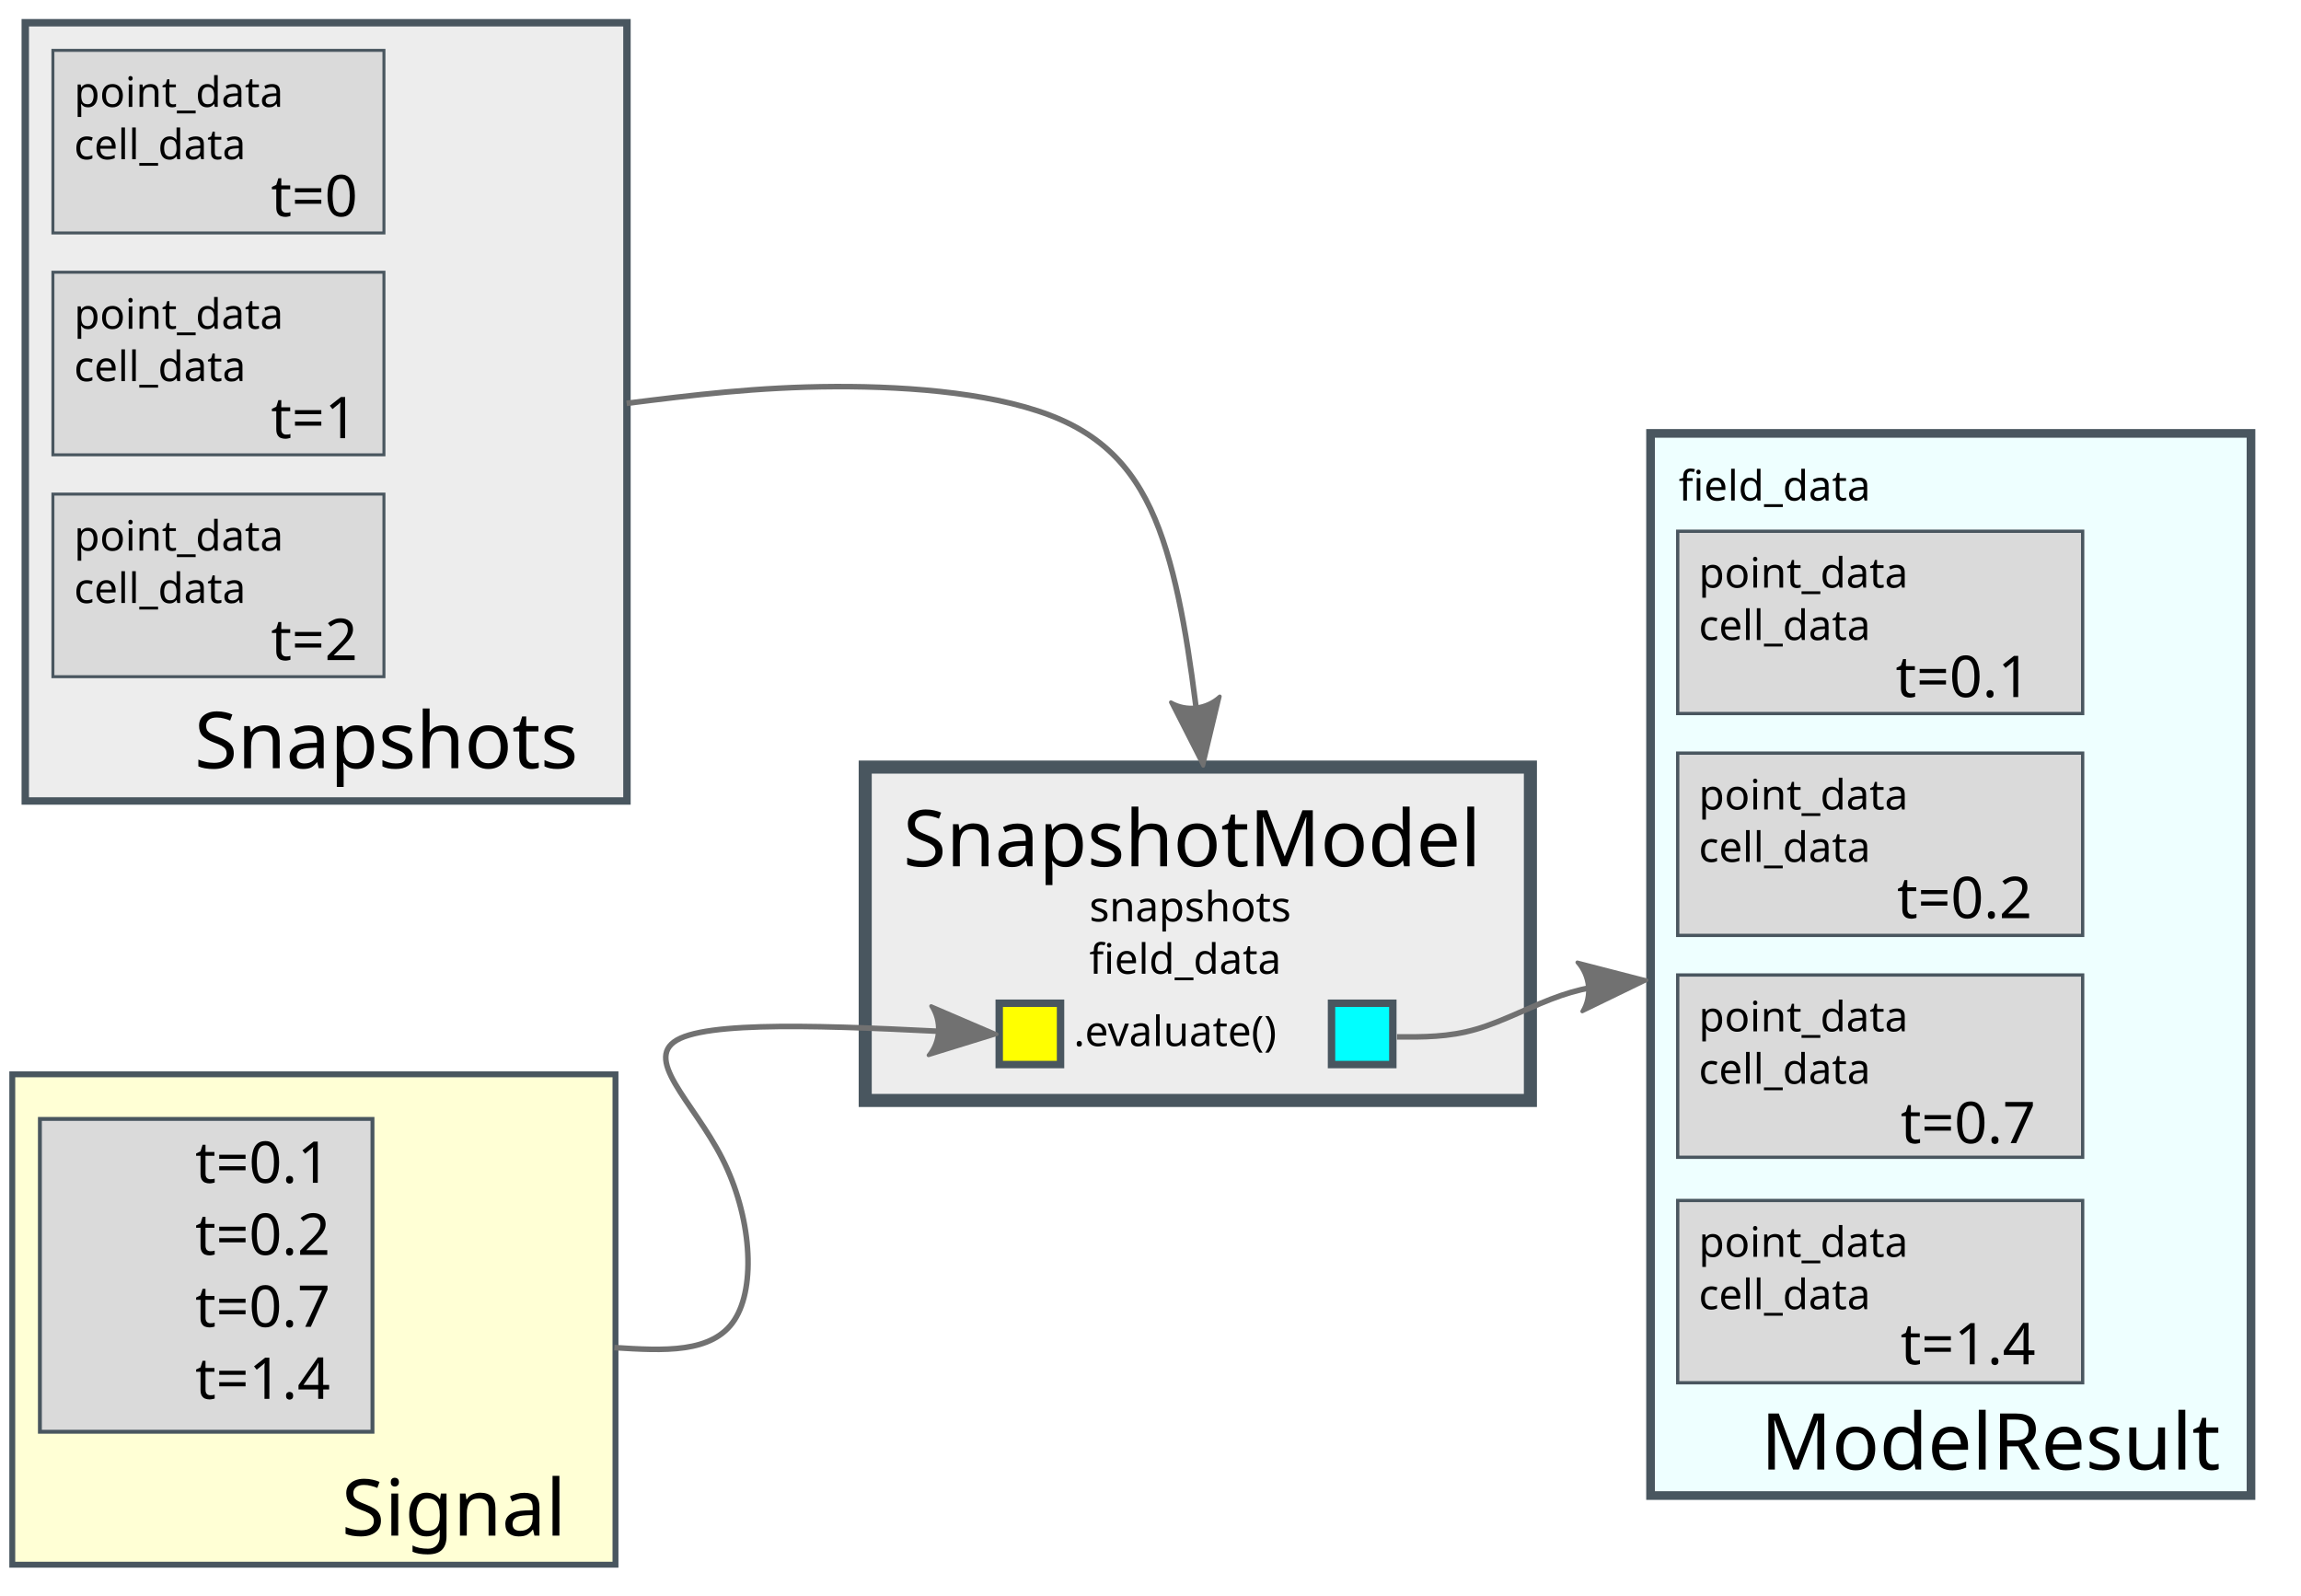
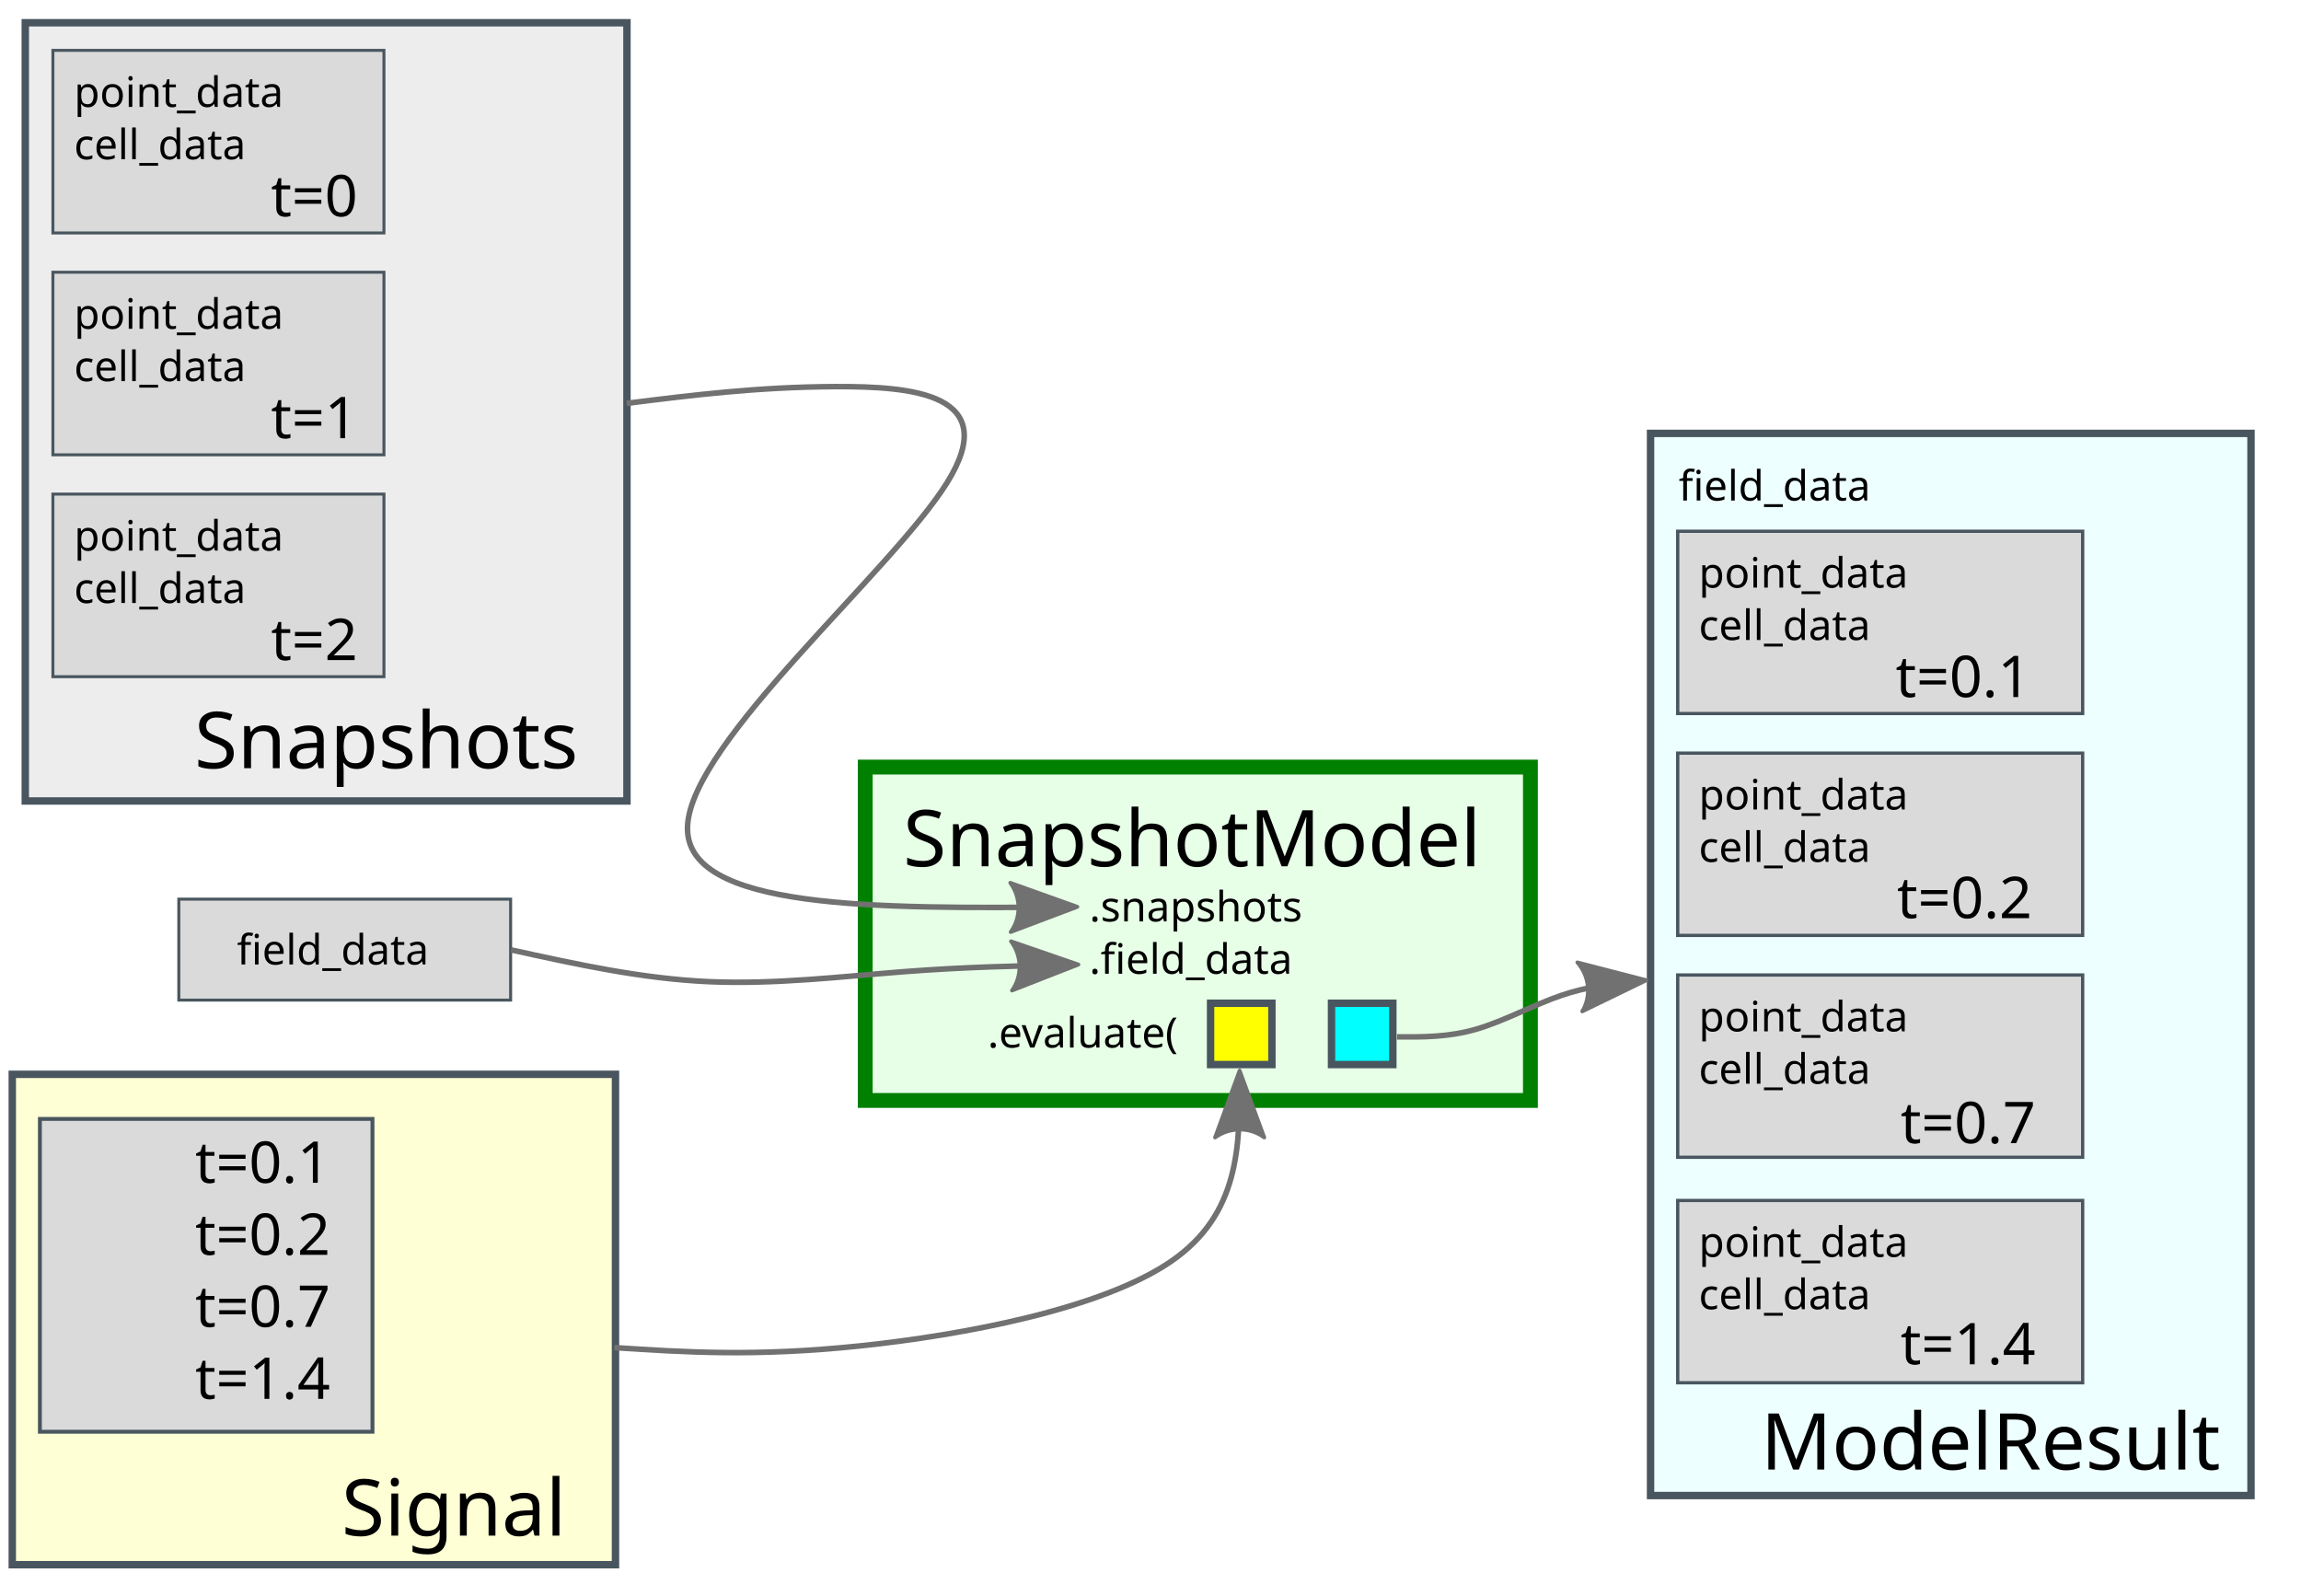
<svg xmlns="http://www.w3.org/2000/svg" width="310mm" height="215mm" viewBox="0 0 310 215" version="1.1" id="svg5">
  <defs id="defs2">
    <marker style="overflow:visible" id="Arrow2Lend" refX="0" refY="0" orient="auto">
      <path transform="matrix(-1.1,0,0,-1.1,-1.1,0)" d="M 8.719,4.034 -2.207,0.016 8.719,-4.002 c -1.745,2.372 -1.735,5.617 -6e-7,8.035 z" style="fill:context-stroke;fill-rule:evenodd;stroke:context-stroke;stroke-width:0.625;stroke-linejoin:round" id="path35676" />
    </marker>
    <marker style="overflow:visible" id="Arrow1Lend" refX="0" refY="0" orient="auto">
      <path transform="matrix(-0.8,0,0,-0.8,-10,0)" style="fill:context-stroke;fill-rule:evenodd;stroke:context-stroke;stroke-width:1pt" d="M 0,0 5,-5 -12.5,0 5,5 Z" id="path35658" />
    </marker>
  </defs>
  <g id="layer1">
-     <rect style="fill:#ffffd5;fill-opacity:1;stroke:#49565f;stroke-width:0.795;stroke-miterlimit:4;stroke-dasharray:none" id="rect846-5-0" width="81.266" height="66.064" x="1.654" y="144.735" />
+     <rect style="fill:#ffffd5;fill-opacity:1;stroke:#49565f;stroke-width:1;stroke-miterlimit:4;stroke-dasharray:none" id="rect846-5-0" width="81.266" height="66.064" x="1.654" y="144.735" />
    <rect style="fill:#dadada;fill-opacity:1;stroke:#49565f;stroke-width:0.526;stroke-miterlimit:4;stroke-dasharray:none" id="rect846-0-8-1" width="44.806" height="42.143" x="5.375" y="150.744" />
    <rect style="fill:#ededed;fill-opacity:1;stroke:#49565f;stroke-width:1;stroke-miterlimit:4;stroke-dasharray:none" id="rect846-5" width="81.061" height="104.847" x="3.405" y="3.063" />
    <rect style="fill:#dadada;fill-opacity:1;stroke:#49565f;stroke-width:0.401;stroke-miterlimit:4;stroke-dasharray:none" id="rect846" width="44.599" height="24.599" x="7.127" y="6.784" />
    <text xml:space="preserve" style="font-style:normal;font-weight:normal;font-size:10.583px;line-height:1.25;font-family:sans-serif;fill:#000000;fill-opacity:1;stroke:none;stroke-width:0.265" x="26.178" y="103.493" id="text1642">
      <tspan id="tspan1640" style="stroke-width:0.265" x="26.178" y="103.493">Snapshots</tspan>
    </text>
    <text xml:space="preserve" style="font-style:normal;font-weight:normal;font-size:7.761px;line-height:1.25;font-family:sans-serif;fill:#000000;fill-opacity:1;stroke:none;stroke-width:0.265" x="36.504" y="29.14" id="text3280">
      <tspan id="tspan3278" style="font-size:7.761px;stroke-width:0.265" x="36.504" y="29.14">t=0</tspan>
    </text>
    <text xml:space="preserve" style="font-style:normal;font-weight:normal;font-size:5.644px;line-height:1.25;font-family:sans-serif;fill:#000000;fill-opacity:1;stroke:none;stroke-width:0.265" x="9.977" y="14.396" id="text3280-9">
      <tspan id="tspan3278-6" style="font-size:5.644px;stroke-width:0.265" x="9.977" y="14.396">point_data</tspan>
      <tspan style="font-size:5.644px;stroke-width:0.265" x="9.977" y="21.452" id="tspan6423">cell_data</tspan>
      <tspan style="font-size:5.644px;stroke-width:0.265" x="9.977" y="28.507" id="tspan7049" />
    </text>
    <rect style="fill:#dadada;fill-opacity:1;stroke:#49565f;stroke-width:0.401;stroke-miterlimit:4;stroke-dasharray:none" id="rect846-0" width="44.599" height="24.599" x="7.127" y="36.675" />
    <text xml:space="preserve" style="font-style:normal;font-weight:normal;font-size:7.761px;line-height:1.25;font-family:sans-serif;white-space:pre;inline-size:15.221;fill:#000000;fill-opacity:1;stroke:none;stroke-width:0.265" x="106.629" y="58.799" id="text3280-7" transform="translate(-70.12461,0.2320209)">
-       <tspan x="106.629" y="58.799" id="tspan81199">t=1</tspan>
+       <tspan x="106.629" y="58.799" id="tspan12889">t=1</tspan>
    </text>
    <text xml:space="preserve" style="font-style:normal;font-weight:normal;font-size:5.644px;line-height:1.25;font-family:sans-serif;fill:#000000;fill-opacity:1;stroke:none;stroke-width:0.265" x="9.977" y="44.287" id="text3280-9-1">
      <tspan id="tspan3278-6-7" style="font-size:5.644px;stroke-width:0.265" x="9.977" y="44.287">point_data</tspan>
      <tspan style="font-size:5.644px;stroke-width:0.265" x="9.977" y="51.343" id="tspan6423-2">cell_data</tspan>
      <tspan style="font-size:5.644px;stroke-width:0.265" x="9.977" y="58.398" id="tspan7049-0" />
    </text>
    <rect style="fill:#dadada;fill-opacity:1;stroke:#49565f;stroke-width:0.401;stroke-miterlimit:4;stroke-dasharray:none" id="rect846-0-8" width="44.599" height="24.599" x="7.127" y="66.566" />
+     <rect style="fill:#dadada;fill-opacity:1;stroke:#49565f;stroke-width:0.401;stroke-miterlimit:4;stroke-dasharray:none" id="rect846-0-8-7" width="44.702" height="13.602" x="24.091" y="121.133" />
    <text xml:space="preserve" style="font-style:normal;font-weight:normal;font-size:7.761px;line-height:1.25;font-family:sans-serif;white-space:pre;inline-size:15.221;fill:#000000;fill-opacity:1;stroke:none;stroke-width:0.265" x="106.629" y="58.799" id="text3280-7-6" transform="translate(-70.12462,30.12279)">
-       <tspan x="106.629" y="58.799" id="tspan81201">t=2</tspan>
+       <tspan x="106.629" y="58.799" id="tspan12891">t=2</tspan>
    </text>
    <text xml:space="preserve" style="font-style:normal;font-weight:normal;font-size:5.644px;line-height:1.25;font-family:sans-serif;fill:#000000;fill-opacity:1;stroke:none;stroke-width:0.265" x="9.977" y="74.178" id="text3280-9-1-4">
      <tspan id="tspan3278-6-7-7" style="font-size:5.644px;stroke-width:0.265" x="9.977" y="74.178">point_data</tspan>
      <tspan style="font-size:5.644px;stroke-width:0.265" x="9.977" y="81.233" id="tspan6423-2-0">cell_data</tspan>
      <tspan style="font-size:5.644px;stroke-width:0.265" x="9.977" y="88.289" id="tspan7049-0-4" />
    </text>
-     <rect style="fill:#eeffff;fill-opacity:1;stroke:#49565f;stroke-width:1.167;stroke-miterlimit:4;stroke-dasharray:none" id="rect846-5-2" width="80.894" height="143.095" x="222.369" y="58.387" />
+     <text xml:space="preserve" style="font-style:normal;font-weight:normal;font-size:5.644px;line-height:1.25;font-family:sans-serif;fill:#000000;fill-opacity:1;stroke:none;stroke-width:0.265" x="31.927" y="129.934" id="text3280-9-1-4-2">
+       <tspan style="font-size:5.644px;stroke-width:0.265" x="31.927" y="129.934" id="tspan6423-2-0-9">field_data</tspan>
+       <tspan style="font-size:5.644px;stroke-width:0.265" x="31.927" y="136.99" id="tspan7049-0-4-9" />
+     </text>
+     <rect style="fill:#eeffff;fill-opacity:1;stroke:#49565f;stroke-width:1;stroke-miterlimit:4;stroke-dasharray:none" id="rect846-5-2" width="80.894" height="143.095" x="222.369" y="58.387" />
    <rect style="fill:#dadada;fill-opacity:1;stroke:#49565f;stroke-width:0.443;stroke-miterlimit:4;stroke-dasharray:none" id="rect846-8" width="54.557" height="24.557" x="226.028" y="71.572" />
    <text xml:space="preserve" style="font-style:normal;font-weight:normal;font-size:10.583px;line-height:1.25;font-family:sans-serif;fill:#000000;fill-opacity:1;stroke:none;stroke-width:0.265" x="237.211" y="197.979" id="text1642-3">
      <tspan id="tspan1640-6" style="stroke-width:0.265" x="237.211" y="197.979">ModelResult</tspan>
    </text>
    <text xml:space="preserve" style="font-style:normal;font-weight:normal;font-size:7.761px;line-height:1.25;font-family:sans-serif;fill:#000000;fill-opacity:1;stroke:none;stroke-width:0.265" x="255.385" y="93.906" id="text3280-77">
      <tspan id="tspan3278-9" style="font-size:7.761px;stroke-width:0.265" x="255.385" y="93.906">t=0.1</tspan>
    </text>
    <text xml:space="preserve" style="font-style:normal;font-weight:normal;font-size:5.644px;line-height:1.25;font-family:sans-serif;fill:#000000;fill-opacity:1;stroke:none;stroke-width:0.265" x="228.858" y="79.162" id="text3280-9-3">
      <tspan id="tspan3278-6-5" style="font-size:5.644px;stroke-width:0.265" x="228.858" y="79.162">point_data</tspan>
      <tspan style="font-size:5.644px;stroke-width:0.265" x="228.858" y="86.218" id="tspan6423-9">cell_data</tspan>
      <tspan style="font-size:5.644px;stroke-width:0.265" x="228.858" y="93.274" id="tspan7049-7" />
    </text>
    <text xml:space="preserve" style="font-style:normal;font-weight:normal;font-size:5.644px;line-height:1.25;font-family:sans-serif;fill:#000000;fill-opacity:1;stroke:none;stroke-width:0.265" x="226.165" y="67.428" id="text3280-9-3-4">
      <tspan style="font-size:5.644px;stroke-width:0.265" x="226.165" y="67.428" id="tspan6423-9-0">field_data</tspan>
      <tspan style="font-size:5.644px;stroke-width:0.265" x="226.165" y="74.483" id="tspan7049-7-5" />
    </text>
    <rect style="fill:#dadada;fill-opacity:1;stroke:#49565f;stroke-width:0.443;stroke-miterlimit:4;stroke-dasharray:none" id="rect846-0-6" width="54.557" height="24.557" x="226.028" y="101.462" />
    <text xml:space="preserve" style="font-style:normal;font-weight:normal;font-size:5.644px;line-height:1.25;font-family:sans-serif;fill:#000000;fill-opacity:1;stroke:none;stroke-width:0.265" x="228.858" y="109.053" id="text3280-9-1-7">
      <tspan id="tspan3278-6-7-6" style="font-size:5.644px;stroke-width:0.265" x="228.858" y="109.053">point_data</tspan>
      <tspan style="font-size:5.644px;stroke-width:0.265" x="228.858" y="116.109" id="tspan6423-2-7">cell_data</tspan>
      <tspan style="font-size:5.644px;stroke-width:0.265" x="228.858" y="123.164" id="tspan7049-0-5" />
    </text>
    <rect style="fill:#dadada;fill-opacity:1;stroke:#49565f;stroke-width:0.443;stroke-miterlimit:4;stroke-dasharray:none" id="rect846-0-8-4" width="54.557" height="24.557" x="226.028" y="131.353" />
    <text xml:space="preserve" style="font-style:normal;font-weight:normal;font-size:5.644px;line-height:1.25;font-family:sans-serif;fill:#000000;fill-opacity:1;stroke:none;stroke-width:0.265" x="228.858" y="138.944" id="text3280-9-1-4-9">
      <tspan id="tspan3278-6-7-7-5" style="font-size:5.644px;stroke-width:0.265" x="228.858" y="138.944">point_data</tspan>
      <tspan style="font-size:5.644px;stroke-width:0.265" x="228.858" y="145.999" id="tspan6423-2-0-5">cell_data</tspan>
      <tspan style="font-size:5.644px;stroke-width:0.265" x="228.858" y="153.055" id="tspan7049-0-4-5" />
    </text>
    <rect style="fill:#dadada;fill-opacity:1;stroke:#49565f;stroke-width:0.443;stroke-miterlimit:4;stroke-dasharray:none" id="rect846-0-8-4-9" width="54.557" height="24.557" x="226.028" y="161.731" />
    <text xml:space="preserve" style="font-style:normal;font-weight:normal;font-size:5.644px;line-height:1.25;font-family:sans-serif;fill:#000000;fill-opacity:1;stroke:none;stroke-width:0.265" x="228.858" y="169.322" id="text3280-9-1-4-9-4">
      <tspan id="tspan3278-6-7-7-5-5" style="font-size:5.644px;stroke-width:0.265" x="228.858" y="169.322">point_data</tspan>
      <tspan style="font-size:5.644px;stroke-width:0.265" x="228.858" y="176.377" id="tspan6423-2-0-5-9">cell_data</tspan>
      <tspan style="font-size:5.644px;stroke-width:0.265" x="228.858" y="183.433" id="tspan7049-0-4-5-3" />
    </text>
    <text xml:space="preserve" style="font-style:normal;font-weight:normal;font-size:10.583px;line-height:1.25;font-family:sans-serif;fill:#000000;fill-opacity:1;stroke:none;stroke-width:0.265" x="46.009" y="206.879" id="text1642-7">
      <tspan id="tspan1640-8" style="stroke-width:0.265" x="46.009" y="206.879">Signal</tspan>
    </text>
    <text xml:space="preserve" style="font-style:normal;font-weight:normal;font-size:7.761px;line-height:1.25;font-family:sans-serif;fill:#000000;fill-opacity:1;stroke:none;stroke-width:0.265" x="26.298" y="159.349" id="text3280-5">
      <tspan id="tspan3278-0" style="font-size:7.761px;stroke-width:0.265" x="26.298" y="159.349">t=0.1</tspan>
      <tspan style="font-size:7.761px;stroke-width:0.265" x="26.298" y="169.05" id="tspan29290">t=0.2</tspan>
      <tspan style="font-size:7.761px;stroke-width:0.265" x="26.298" y="178.751" id="tspan29292">t=0.7</tspan>
      <tspan style="font-size:7.761px;stroke-width:0.265" x="26.298" y="188.453" id="tspan30718">t=1.4</tspan>
    </text>
-     <rect style="fill:#ededed;fill-opacity:1;stroke:#49565f;stroke-width:1.761;stroke-miterlimit:4;stroke-dasharray:none" id="rect21077" width="89.617" height="44.912" x="116.566" y="103.343" />
+     <rect style="fill:#e7ffe7;fill-opacity:1;stroke:#008000;stroke-width:2;stroke-miterlimit:4;stroke-dasharray:none" id="rect21077" width="89.617" height="44.912" x="116.566" y="103.343" />
    <text xml:space="preserve" style="font-style:normal;font-weight:normal;font-size:10.583px;line-height:1.25;font-family:sans-serif;fill:#000000;fill-opacity:1;stroke:none;stroke-width:0.265" x="121.673" y="116.712" id="text21829">
      <tspan id="tspan21827" style="stroke-width:0.265" x="121.673" y="116.712">SnapshotModel</tspan>
    </text>
-     <path style="fill:none;stroke:#717171;stroke-width:0.75;stroke-linecap:butt;stroke-linejoin:miter;stroke-miterlimit:4;stroke-dasharray:none;stroke-opacity:1;marker-end:url(#Arrow2Lend)" d="m 84.421,54.337 c 8.812,-1.102 17.625,-2.203 28.08,-2.251 10.456,-0.048 22.554,0.957 30.481,4.484 7.927,3.527 11.68,9.576 14.15,17.598 2.469,8.022 3.654,18.018 4.84,28.014" id="path35651" />
-     <text xml:space="preserve" style="font-style:normal;font-weight:normal;font-size:5.644px;line-height:1.25;font-family:sans-serif;fill:#000000;fill-opacity:1;stroke:none;stroke-width:0.265" x="144.647" y="140.921" id="text37113">
-       <tspan id="tspan37111" style="font-size:5.644px;stroke-width:0.265" x="144.647" y="140.921">.evaluate()</tspan>
+     <path style="fill:none;stroke:#717171;stroke-width:0.75;stroke-linecap:butt;stroke-linejoin:miter;stroke-miterlimit:4;stroke-dasharray:none;stroke-opacity:1;marker-end:url(#Arrow2Lend)" d="m 84.421,54.337 c 8.812,-1.102 17.625,-2.203 28.08,-2.251 10.456,-0.048 22.554,0.957 15.097,12.931 -7.457,11.973 -34.469,34.914 -34.969,46.271 -0.5,11.357 25.513,11.13 51.525,10.903" id="path35651" />
+     <text xml:space="preserve" style="font-style:normal;font-weight:normal;font-size:5.644px;line-height:1.25;font-family:sans-serif;fill:#000000;fill-opacity:1;stroke:none;stroke-width:0.265" x="133.054" y="141.128" id="text37113">
+       <tspan id="tspan37111" style="font-size:5.644px;stroke-width:0.265" x="133.054" y="141.128">.evaluate(      )</tspan>
    </text>
-     <rect style="fill:#ffff00;fill-opacity:1;stroke:#49565f;stroke-width:1;stroke-miterlimit:4;stroke-dasharray:none" id="rect41757" width="8.261" height="8.261" x="134.62" y="135.158" />
+     <rect style="fill:#ffff00;fill-opacity:1;stroke:#49565f;stroke-width:1;stroke-miterlimit:4;stroke-dasharray:none" id="rect41757" width="8.261" height="8.261" x="163.095" y="135.158" />
    <rect style="fill:#00ffff;fill-opacity:1;stroke:#49565f;stroke-width:1;stroke-miterlimit:4;stroke-dasharray:none" id="rect41757-2" width="8.261" height="8.261" x="179.387" y="135.158" />
-     <path style="fill:none;stroke:#717171;stroke-width:0.75;stroke-linecap:butt;stroke-linejoin:miter;stroke-miterlimit:4;stroke-dasharray:none;stroke-opacity:1;marker-end:url(#Arrow2Lend)" d="m 82.769,181.551 c 6.609,0.413 13.219,0.826 16.179,-3.718 2.96,-4.544 2.272,-14.044 -1.652,-21.772 -3.924,-7.728 -11.084,-13.683 -5.626,-16.183 5.458,-2.5 23.533,-1.544 41.609,-0.587" id="path41894" />
+     <path style="fill:none;stroke:#717171;stroke-width:0.75;stroke-linecap:butt;stroke-linejoin:miter;stroke-miterlimit:4;stroke-dasharray:none;stroke-opacity:1;marker-end:url(#Arrow2Lend)" d="m 82.769,181.551 c 9.501,0.62 19.002,1.239 33.046,-0.224 14.044,-1.463 32.632,-5.008 41.924,-11.372 9.292,-6.364 9.286,-15.546 9.281,-24.728" id="path41894" />
    <text xml:space="preserve" style="font-style:normal;font-weight:normal;font-size:7.761px;line-height:1.25;font-family:sans-serif;fill:#000000;fill-opacity:1;stroke:none;stroke-width:0.265" x="255.572" y="123.691" id="text3280-77-9">
      <tspan id="tspan3278-9-7" style="font-size:7.761px;stroke-width:0.265" x="255.572" y="123.691">t=0.2</tspan>
    </text>
    <text xml:space="preserve" style="font-style:normal;font-weight:normal;font-size:7.761px;line-height:1.25;font-family:sans-serif;fill:#000000;fill-opacity:1;stroke:none;stroke-width:0.265" x="256.052" y="154.009" id="text3280-77-9-1">
      <tspan id="tspan3278-9-7-8" style="font-size:7.761px;stroke-width:0.265" x="256.052" y="154.009">t=0.7</tspan>
    </text>
    <text xml:space="preserve" style="font-style:normal;font-weight:normal;font-size:7.761px;line-height:1.25;font-family:sans-serif;fill:#000000;fill-opacity:1;stroke:none;stroke-width:0.265" x="256.044" y="183.8" id="text3280-77-9-1-0">
      <tspan id="tspan3278-9-7-8-6" style="font-size:7.761px;stroke-width:0.265" x="256.044" y="183.8">t=1.4</tspan>
    </text>
    <path style="fill:none;stroke:#717171;stroke-width:0.75;stroke-linecap:butt;stroke-linejoin:miter;stroke-miterlimit:4;stroke-dasharray:none;stroke-opacity:1;marker-end:url(#Arrow2Lend)" d="m 188.206,139.689 c 3.471,0.025 6.943,0.05 10.674,-1.033 3.732,-1.083 7.723,-3.273 11.423,-4.539 3.7,-1.266 7.108,-1.606 10.515,-1.947" id="path76073" />
    <text xml:space="preserve" style="font-style:normal;font-weight:normal;font-size:5.644px;line-height:1.25;font-family:sans-serif;fill:#000000;fill-opacity:1;stroke:none;stroke-width:0.265" x="146.763" y="124.129" id="text3280-9-3-4-8">
-       <tspan style="font-size:5.644px;stroke-width:0.265" x="146.763" y="124.129" id="tspan6423-9-0-5">snapshots</tspan>
-       <tspan style="font-size:5.644px;stroke-width:0.265" x="146.763" y="131.185" id="tspan79603">field_data</tspan>
+       <tspan style="font-size:5.644px;stroke-width:0.265" x="146.763" y="124.129" id="tspan6423-9-0-5">.snapshots</tspan>
+       <tspan style="font-size:5.644px;stroke-width:0.265" x="146.763" y="131.185" id="tspan79603">.field_data</tspan>
      <tspan style="font-size:5.644px;stroke-width:0.265" x="146.763" y="138.24" id="tspan7049-7-5-7" />
    </text>
+     <path style="fill:none;stroke:#707070;stroke-width:0.75;stroke-linecap:butt;stroke-linejoin:miter;stroke-miterlimit:4;stroke-dasharray:none;stroke-opacity:1;marker-end:url(#Arrow2Lend)" d="m 68.86,127.971 c 8.787,1.935 17.574,3.87 26.568,4.278 8.994,0.408 18.194,-0.712 26.373,-1.345 8.179,-0.633 15.335,-0.779 22.49,-0.925" id="path12385" />
  </g>
</svg>
